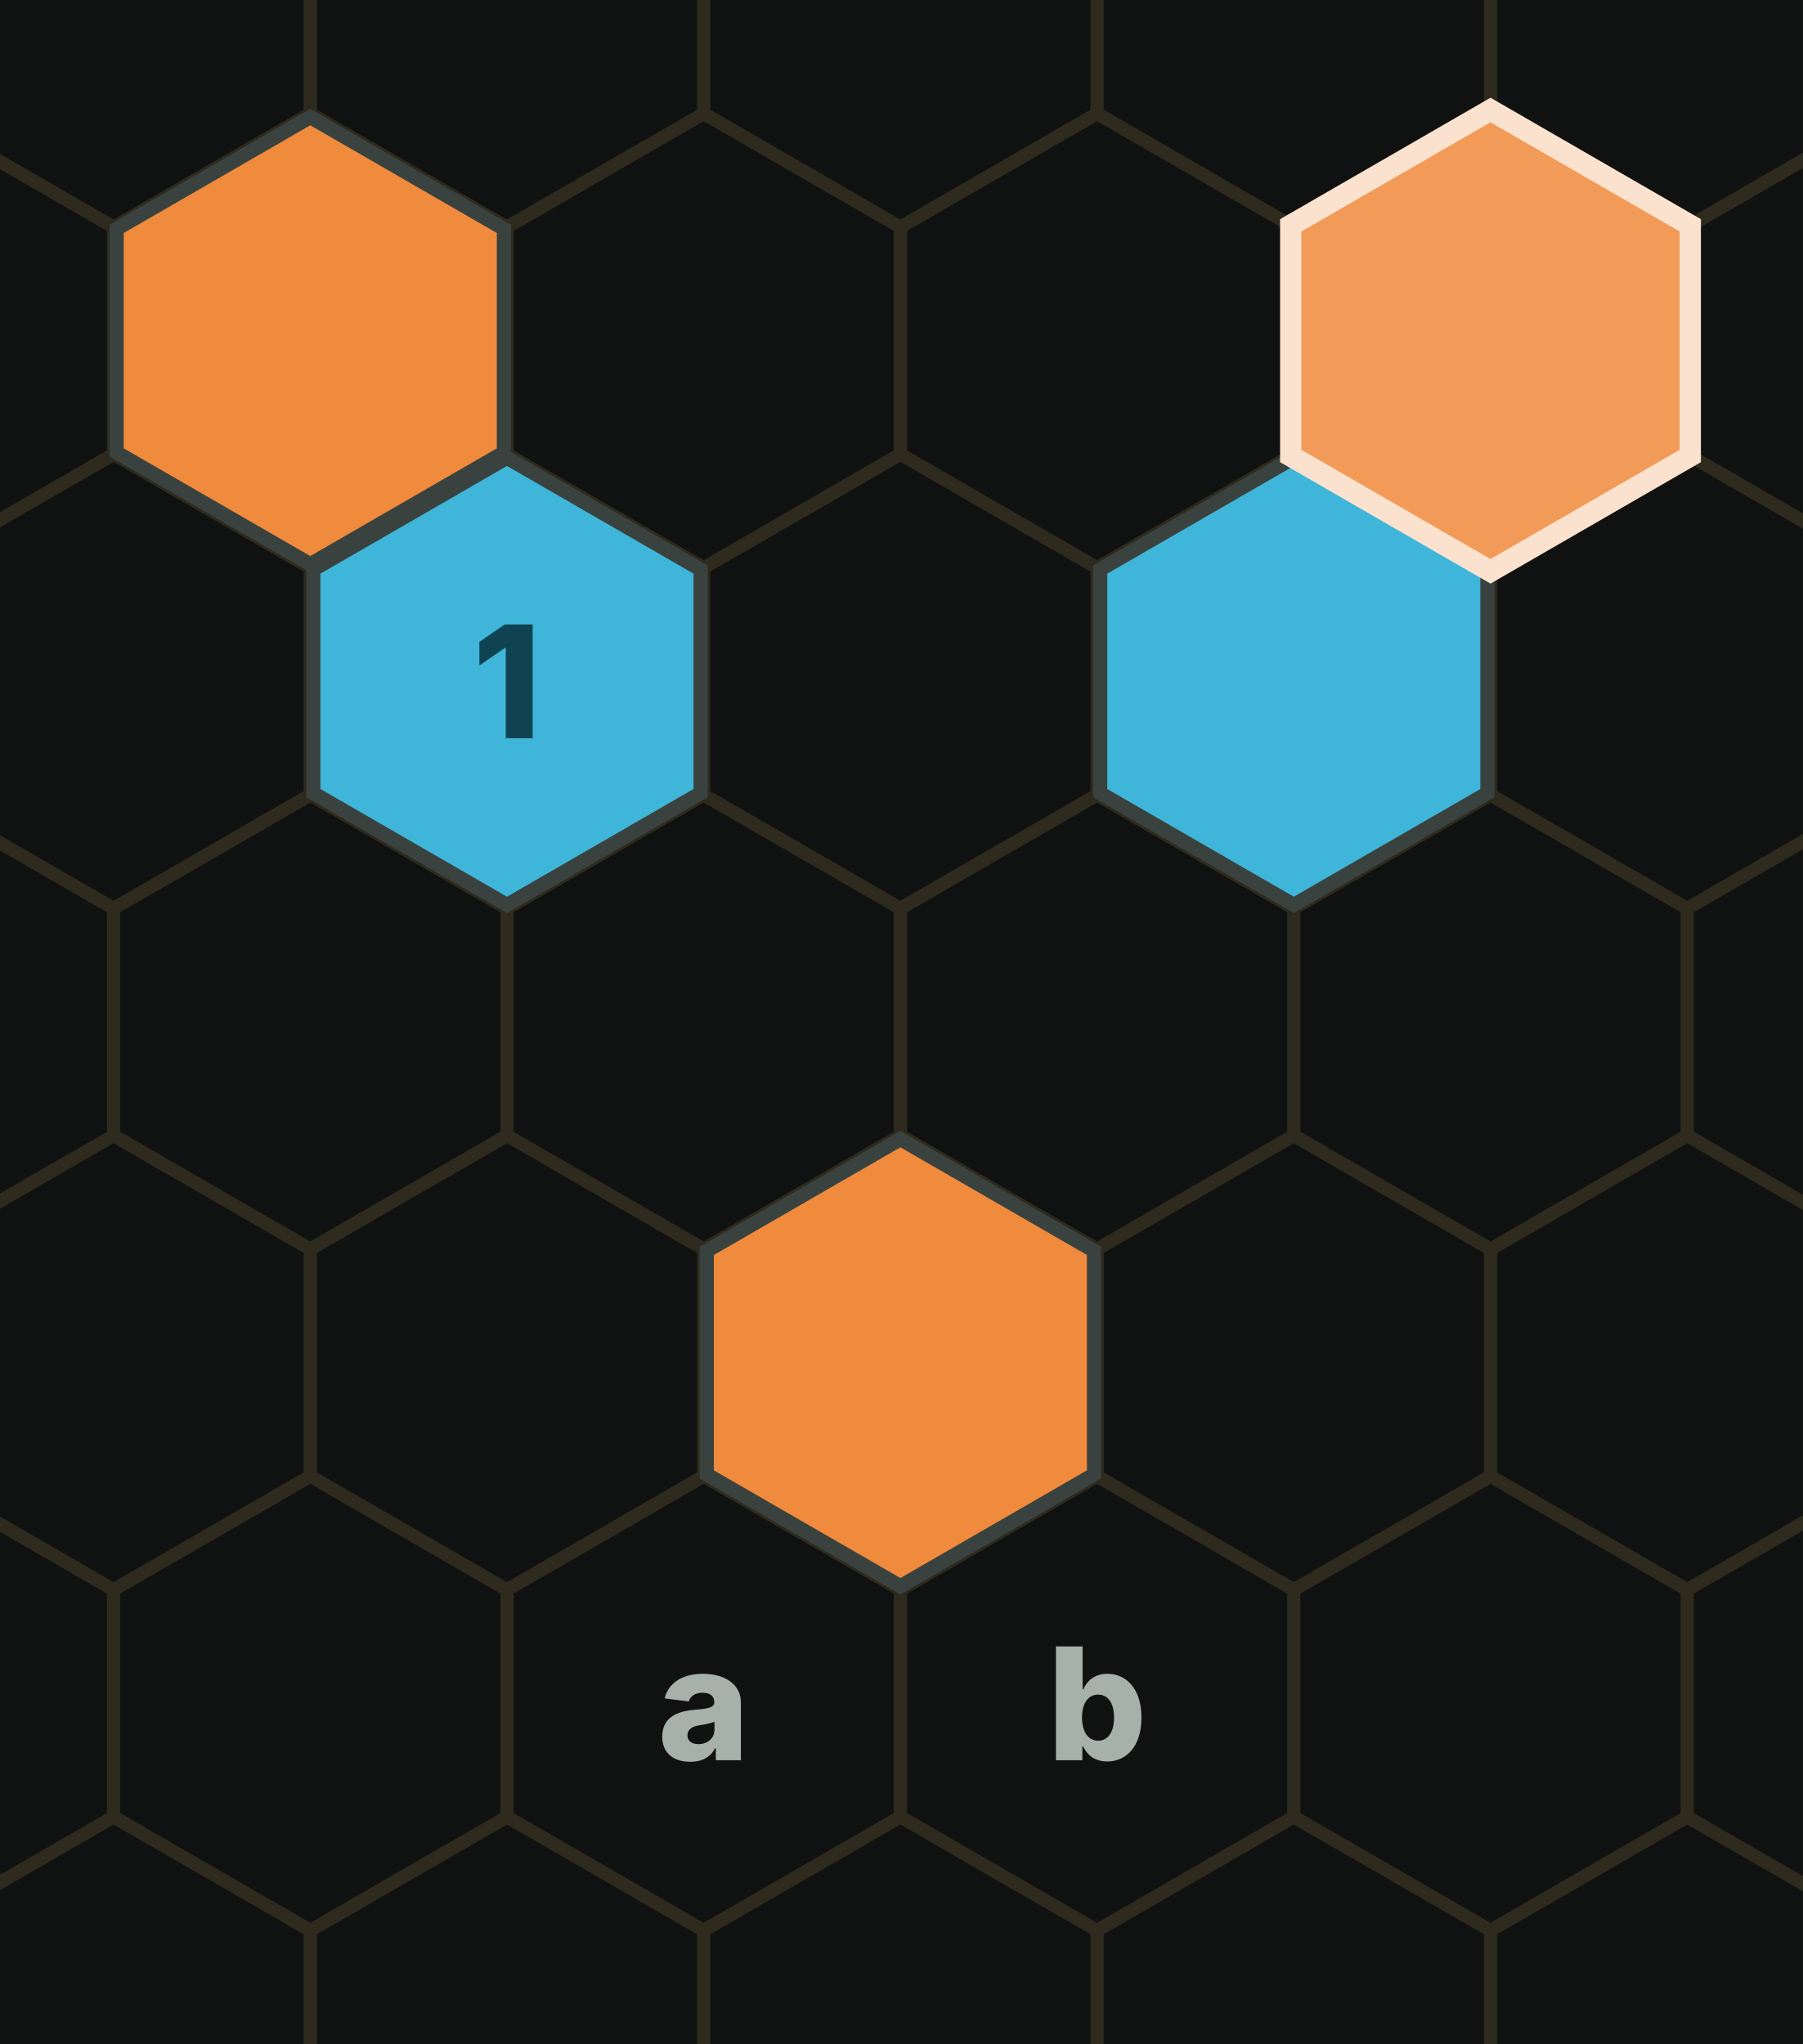
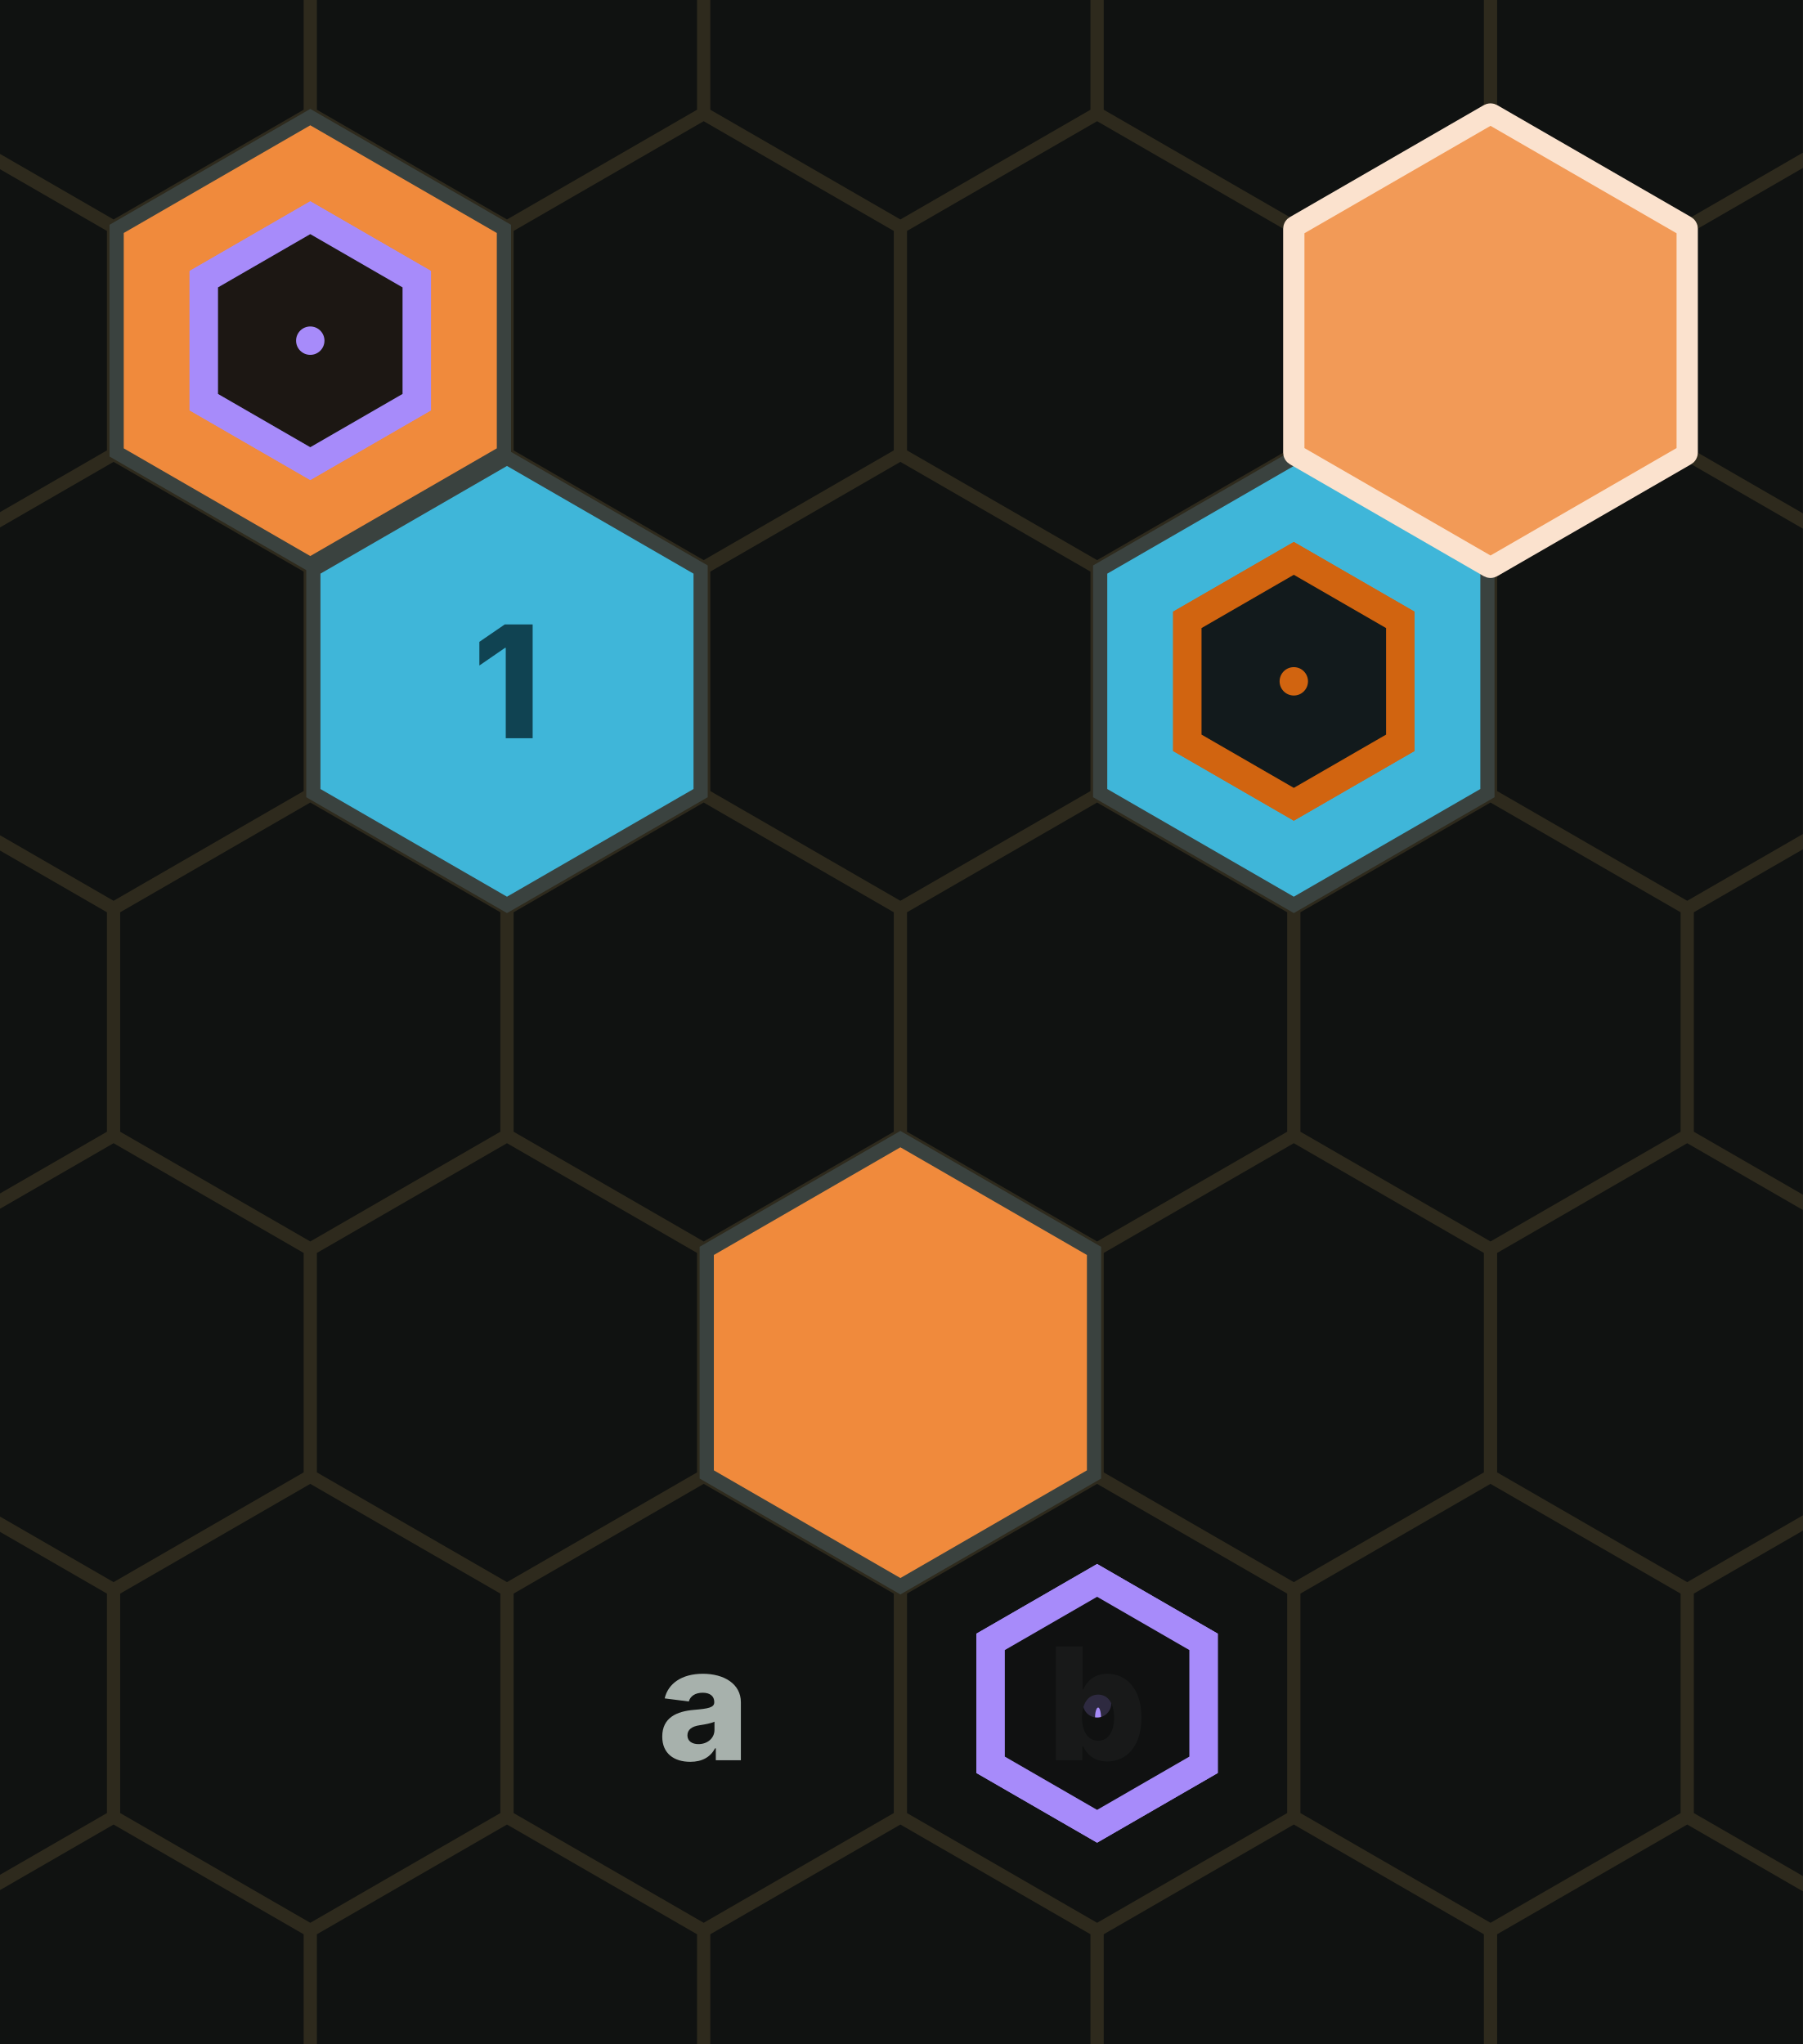
<svg xmlns="http://www.w3.org/2000/svg" viewBox="-87.426 -96.0 508 576">
  <rect x="-87.426" y="-96.0" width="100%" height="100%" fill="rgba(13, 15, 14, 1.0)" />
  <defs>
    <mask x="-87.426" y="-96.0" width="100%" height="100%" id="full-mask" mask-type="luminance" maskUnits="userSpaceOnUse">
      <rect x="-87.426" y="-96.0" width="100%" height="100%" fill="rgba(255, 255, 255, 1.0)" />
+     </mask>
+     <mask x="-87.426" y="-96.0" width="100%" height="100%" id="text-mask-3" mask-type="luminance" maskUnits="userSpaceOnUse">
+       <rect x="-87.426" y="-96.0" width="100%" height="100%" fill="rgba(255, 255, 255, 1.0)" />
+       <text stroke="rgba(51, 51, 51, 1.0)" stroke-width="7.35" stroke-linecap="round" stroke-linejoin="round" font-weight="800" font-family="system-ui, -apple-system, BlinkMacSystemFont, sans-serif" font-size="44.1px" text-anchor="middle" dominant-baseline="central" x="55.426" y="96.0">1</text>
+       <text fill="rgba(0, 0, 0, 1.0)" font-weight="800" font-family="system-ui, -apple-system, BlinkMacSystemFont, sans-serif" font-size="44.1px" text-anchor="middle" dominant-baseline="central" x="55.426" y="96.0">1</text>
+       <text stroke="rgba(51, 51, 51, 1.0)" stroke-width="7.35" stroke-linecap="round" stroke-linejoin="round" font-weight="800" font-family="system-ui, -apple-system, BlinkMacSystemFont, sans-serif" font-size="44.1px" text-anchor="middle" dominant-baseline="central" x="110.851" y="384.0">a</text>
+       <text fill="rgba(0, 0, 0, 1.0)" font-weight="800" font-family="system-ui, -apple-system, BlinkMacSystemFont, sans-serif" font-size="44.1px" text-anchor="middle" dominant-baseline="central" x="110.851" y="384.0">a</text>
+       <text stroke="rgba(51, 51, 51, 1.0)" stroke-width="7.35" stroke-linecap="round" stroke-linejoin="round" font-weight="800" font-family="system-ui, -apple-system, BlinkMacSystemFont, sans-serif" font-size="44.1px" text-anchor="middle" dominant-baseline="central" x="221.703" y="384.0">b</text>
+       <text fill="rgba(0, 0, 0, 1.0)" font-weight="800" font-family="system-ui, -apple-system, BlinkMacSystemFont, sans-serif" font-size="44.1px" text-anchor="middle" dominant-baseline="central" x="221.703" y="384.0">b</text>
    </mask>
  </defs>
  <g mask="url(#full-mask)">
    <polygon points="-0.866,-127.5 -0.866,-64.5 -55.426,-33.0 -109.985,-64.5 -109.985,-127.5 -55.426,-159.0" fill="rgba(16, 18, 17, 1.0)" stroke="rgba(46, 42, 29, 1.0)" stroke-width="2.0" />
    <polygon points="109.985,-127.5 109.985,-64.5 55.426,-33.0 0.866,-64.5 0.866,-127.5 55.426,-159.0" fill="rgba(16, 18, 17, 1.0)" stroke="rgba(46, 42, 29, 1.0)" stroke-width="2.0" />
    <polygon points="220.836,-127.5 220.836,-64.5 166.277,-33.0 111.717,-64.5 111.717,-127.5 166.277,-159.0" fill="rgba(16, 18, 17, 1.0)" stroke="rgba(46, 42, 29, 1.0)" stroke-width="2.0" />
    <polygon points="331.688,-127.5 331.688,-64.5 277.128,-33.0 222.569,-64.5 222.569,-127.5 277.128,-159.0" fill="rgba(16, 18, 17, 1.0)" stroke="rgba(46, 42, 29, 1.0)" stroke-width="2.0" />
    <polygon points="442.539,-127.5 442.539,-64.5 387.979,-33.0 333.42,-64.5 333.42,-127.5 387.979,-159.0" fill="rgba(16, 18, 17, 1.0)" stroke="rgba(46, 42, 29, 1.0)" stroke-width="2.0" />
    <polygon points="-56.292,-31.5 -56.292,31.5 -110.851,63.0 -165.411,31.5 -165.411,-31.5 -110.851,-63.0" fill="rgba(16, 18, 17, 1.0)" stroke="rgba(46, 42, 29, 1.0)" stroke-width="2.0" />
    <polygon points="54.56,-31.5 54.56,31.5 3.857637417314163E-15,63.0 -54.56,31.5 -54.56,-31.5 -1.1572912251942487E-14,-63.0" fill="rgba(240, 138, 60, 1.0)" stroke="rgba(46, 42, 29, 1.0)" stroke-width="2.0" />
    <polygon points="165.411,-31.5 165.411,31.5 110.851,63.0 56.292,31.5 56.292,-31.5 110.851,-63.0" fill="rgba(16, 18, 17, 1.0)" stroke="rgba(46, 42, 29, 1.0)" stroke-width="2.0" />
    <polygon points="276.262,-31.5 276.262,31.5 221.703,63.0 167.143,31.5 167.143,-31.5 221.703,-63.0" fill="rgba(16, 18, 17, 1.0)" stroke="rgba(46, 42, 29, 1.0)" stroke-width="2.0" />
    <polygon points="387.113,-31.5 387.113,31.5 332.554,63.0 277.994,31.5 277.994,-31.5 332.554,-63.0" fill="rgba(240, 138, 60, 1.0)" stroke="rgba(46, 42, 29, 1.0)" stroke-width="2.0" />
    <polygon points="497.965,-31.5 497.965,31.5 443.405,63.0 388.845,31.5 388.845,-31.5 443.405,-63.0" fill="rgba(16, 18, 17, 1.0)" stroke="rgba(46, 42, 29, 1.0)" stroke-width="2.0" />
    <polygon points="-0.866,64.5 -0.866,127.5 -55.426,159.0 -109.985,127.5 -109.985,64.5 -55.426,33.0" fill="rgba(16, 18, 17, 1.0)" stroke="rgba(46, 42, 29, 1.0)" stroke-width="2.0" />
    <polygon points="109.985,64.5 109.985,127.5 55.426,159.0 0.866,127.5 0.866,64.5 55.426,33.0" fill="rgba(63, 182, 217, 1.0)" stroke="rgba(46, 42, 29, 1.0)" stroke-width="2.0" />
    <text fill="rgba(16, 67, 82, 1.0)" font-weight="800" font-family="system-ui, -apple-system, BlinkMacSystemFont, sans-serif" font-size="44.1px" text-anchor="middle" dominant-baseline="central" x="55.426" y="96.0">1</text>
    <polygon points="220.836,64.5 220.836,127.5 166.277,159.0 111.717,127.5 111.717,64.5 166.277,33.0" fill="rgba(16, 18, 17, 1.0)" stroke="rgba(46, 42, 29, 1.0)" stroke-width="2.0" />
    <polygon points="331.688,64.5 331.688,127.5 277.128,159.0 222.569,127.5 222.569,64.5 277.128,33.0" fill="rgba(63, 182, 217, 1.0)" stroke="rgba(46, 42, 29, 1.0)" stroke-width="2.0" />
    <polygon points="442.539,64.5 442.539,127.5 387.979,159.0 333.42,127.5 333.42,64.5 387.979,33.0" fill="rgba(16, 18, 17, 1.0)" stroke="rgba(46, 42, 29, 1.0)" stroke-width="2.0" />
    <polygon points="-56.292,160.5 -56.292,223.5 -110.851,255.0 -165.411,223.5 -165.411,160.5 -110.851,129.0" fill="rgba(16, 18, 17, 1.0)" stroke="rgba(46, 42, 29, 1.0)" stroke-width="2.0" />
    <polygon points="54.56,160.5 54.56,223.5 3.857637417314163E-15,255.0 -54.56,223.5 -54.56,160.5 -1.1572912251942487E-14,129.0" fill="rgba(16, 18, 17, 1.0)" stroke="rgba(46, 42, 29, 1.0)" stroke-width="2.0" />
    <polygon points="165.411,160.5 165.411,223.5 110.851,255.0 56.292,223.5 56.292,160.5 110.851,129.0" fill="rgba(16, 18, 17, 1.0)" stroke="rgba(46, 42, 29, 1.0)" stroke-width="2.0" />
    <polygon points="276.262,160.5 276.262,223.5 221.703,255.0 167.143,223.5 167.143,160.5 221.703,129.0" fill="rgba(16, 18, 17, 1.0)" stroke="rgba(46, 42, 29, 1.0)" stroke-width="2.0" />
    <polygon points="387.113,160.5 387.113,223.5 332.554,255.0 277.994,223.5 277.994,160.5 332.554,129.0" fill="rgba(16, 18, 17, 1.0)" stroke="rgba(46, 42, 29, 1.0)" stroke-width="2.0" />
    <polygon points="497.965,160.5 497.965,223.5 443.405,255.0 388.845,223.5 388.845,160.5 443.405,129.0" fill="rgba(16, 18, 17, 1.0)" stroke="rgba(46, 42, 29, 1.0)" stroke-width="2.0" />
    <polygon points="-0.866,256.5 -0.866,319.5 -55.426,351.0 -109.985,319.5 -109.985,256.5 -55.426,225.0" fill="rgba(16, 18, 17, 1.0)" stroke="rgba(46, 42, 29, 1.0)" stroke-width="2.0" />
    <polygon points="109.985,256.5 109.985,319.5 55.426,351.0 0.866,319.5 0.866,256.5 55.426,225.0" fill="rgba(16, 18, 17, 1.0)" stroke="rgba(46, 42, 29, 1.0)" stroke-width="2.0" />
    <polygon points="220.836,256.5 220.836,319.5 166.277,351.0 111.717,319.5 111.717,256.5 166.277,225.0" fill="rgba(240, 138, 60, 1.0)" stroke="rgba(46, 42, 29, 1.0)" stroke-width="2.0" />
    <polygon points="331.688,256.5 331.688,319.5 277.128,351.0 222.569,319.5 222.569,256.5 277.128,225.0" fill="rgba(16, 18, 17, 1.0)" stroke="rgba(46, 42, 29, 1.0)" stroke-width="2.0" />
    <polygon points="442.539,256.5 442.539,319.5 387.979,351.0 333.42,319.5 333.42,256.5 387.979,225.0" fill="rgba(16, 18, 17, 1.0)" stroke="rgba(46, 42, 29, 1.0)" stroke-width="2.0" />
    <polygon points="-56.292,352.5 -56.292,415.5 -110.851,447.0 -165.411,415.5 -165.411,352.5 -110.851,321.0" fill="rgba(16, 18, 17, 1.0)" stroke="rgba(46, 42, 29, 1.0)" stroke-width="2.0" />
    <polygon points="54.56,352.5 54.56,415.5 3.857637417314163E-15,447.0 -54.56,415.5 -54.56,352.5 -1.1572912251942487E-14,321.0" fill="rgba(16, 18, 17, 1.0)" stroke="rgba(46, 42, 29, 1.0)" stroke-width="2.0" />
    <polygon points="165.411,352.5 165.411,415.5 110.851,447.0 56.292,415.5 56.292,352.5 110.851,321.0" fill="rgba(16, 18, 17, 1.0)" stroke="rgba(46, 42, 29, 1.0)" stroke-width="2.0" />
    <text fill="rgba(167, 177, 172, 1.0)" font-weight="800" font-family="system-ui, -apple-system, BlinkMacSystemFont, sans-serif" font-size="44.1px" text-anchor="middle" dominant-baseline="central" x="110.851" y="384.0">a</text>
    <polygon points="276.262,352.5 276.262,415.5 221.703,447.0 167.143,415.5 167.143,352.5 221.703,321.0" fill="rgba(16, 18, 17, 1.0)" stroke="rgba(46, 42, 29, 1.0)" stroke-width="2.0" />
    <text fill="rgba(167, 177, 172, 1.0)" font-weight="800" font-family="system-ui, -apple-system, BlinkMacSystemFont, sans-serif" font-size="44.1px" text-anchor="middle" dominant-baseline="central" x="221.703" y="384.0">b</text>
    <polygon points="387.113,352.5 387.113,415.5 332.554,447.0 277.994,415.5 277.994,352.5 332.554,321.0" fill="rgba(16, 18, 17, 1.0)" stroke="rgba(46, 42, 29, 1.0)" stroke-width="2.0" />
    <polygon points="497.965,352.5 497.965,415.5 443.405,447.0 388.845,415.5 388.845,352.5 443.405,321.0" fill="rgba(16, 18, 17, 1.0)" stroke="rgba(46, 42, 29, 1.0)" stroke-width="2.0" />
    <polygon points="-0.866,448.5 -0.866,511.5 -55.426,543.0 -109.985,511.5 -109.985,448.5 -55.426,417.0" fill="rgba(16, 18, 17, 1.0)" stroke="rgba(46, 42, 29, 1.0)" stroke-width="2.0" />
    <polygon points="109.985,448.5 109.985,511.5 55.426,543.0 0.866,511.5 0.866,448.5 55.426,417.0" fill="rgba(16, 18, 17, 1.0)" stroke="rgba(46, 42, 29, 1.0)" stroke-width="2.0" />
    <polygon points="220.836,448.5 220.836,511.5 166.277,543.0 111.717,511.5 111.717,448.5 166.277,417.0" fill="rgba(16, 18, 17, 1.0)" stroke="rgba(46, 42, 29, 1.0)" stroke-width="2.0" />
    <polygon points="331.688,448.5 331.688,511.5 277.128,543.0 222.569,511.5 222.569,448.5 277.128,417.0" fill="rgba(16, 18, 17, 1.0)" stroke="rgba(46, 42, 29, 1.0)" stroke-width="2.0" />
    <polygon points="442.539,448.5 442.539,511.5 387.979,543.0 333.42,511.5 333.42,448.5 387.979,417.0" fill="rgba(16, 18, 17, 1.0)" stroke="rgba(46, 42, 29, 1.0)" stroke-width="2.0" />
    <polygon points="54.56,-31.5 54.56,31.5 3.857637417314163E-15,63.0 -54.56,31.5 -54.56,-31.5 -1.1572912251942487E-14,-63.0" fill="rgba(0, 0, 0, 0.0)" stroke="rgba(58, 66, 63, 1.0)" stroke-width="4.0" />
    <polygon points="109.985,64.5 109.985,127.5 55.426,159.0 0.866,127.5 0.866,64.5 55.426,33.0" fill="rgba(0, 0, 0, 0.0)" stroke="rgba(58, 66, 63, 1.0)" stroke-width="4.0" />
    <polygon points="331.688,64.5 331.688,127.5 277.128,159.0 222.569,127.5 222.569,64.5 277.128,33.0" fill="rgba(0, 0, 0, 0.0)" stroke="rgba(58, 66, 63, 1.0)" stroke-width="4.0" />
    <polygon points="220.836,256.5 220.836,319.5 166.277,351.0 111.717,319.5 111.717,256.5 166.277,225.0" fill="rgba(0, 0, 0, 0.0)" stroke="rgba(58, 66, 63, 1.0)" stroke-width="4.0" />
-     <polygon points="388.845,-32.5 388.845,32.5 332.554,65.0 276.262,32.5 276.262,-32.5 332.554,-65.0" fill="rgba(251, 226, 206, 0.188)" stroke="rgba(251, 226, 206, 1.0)" stroke-width="6.0" />
+     <path d="M 387.979 -31.5 L 387.979 31.5 Q 387.979 32 387.546 32.25 L 332.987 63.75 Q 332.554 64.0 332.121 63.75 L 277.561 32.25 Q 277.128 32 277.128 31.5 L 277.128 -31.5 Q 277.128 -32 277.561 -32.25 L 332.121 -63.75 Q 332.554 -64.0 332.987 -63.75 L 387.546 -32.25 Q 387.979 -32 387.979 -31.5 Z" fill="rgba(251, 226, 206, 0.188)" stroke="rgba(251, 226, 206, 1.0)" stroke-width="6.0" />
+     <polygon points="30.008,-17.325 30.008,17.325 2.1217005795227897E-15,34.65 -30.008,17.325 -30.008,-17.325 -6.365101738568369E-15,-34.65" fill="rgba(16, 18, 17, 0.769)" stroke="rgba(167, 139, 250, 1.0)" stroke-width="8.0" />
+     <polygon points="30.008,-17.325 30.008,17.325 2.1217005795227897E-15,34.65 -30.008,17.325 -30.008,-17.325 -6.365101738568369E-15,-34.65" fill="rgba(16, 18, 17, 0.769)" stroke="rgba(167, 139, 250, 1.0)" stroke-width="8.0" />
+     <circle cx="0.0" cy="0.0" fill="rgba(167, 139, 250, 1.0)" r="4.0" mask="url(#text-mask-3)" />
+     <polygon points="307.136,78.675 307.136,113.325 277.128,130.65 247.12,113.325 247.12,78.675 277.128,61.35" fill="rgba(16, 18, 17, 0.769)" stroke="rgba(209, 100, 16, 1.0)" stroke-width="8.0" />
+     <polygon points="307.136,78.675 307.136,113.325 277.128,130.65 247.12,113.325 247.12,78.675 277.128,61.35" fill="rgba(16, 18, 17, 0.769)" stroke="rgba(209, 100, 16, 1.0)" stroke-width="8.0" />
+     <circle cx="277.128" cy="96.0" fill="rgba(209, 100, 16, 1.0)" r="4.0" mask="url(#text-mask-3)" />
+     <polygon points="251.71,366.675 251.71,401.325 221.703,418.65 191.695,401.325 191.695,366.675 221.703,349.35" fill="rgba(16, 18, 17, 0.769)" stroke="rgba(167, 139, 250, 1.0)" stroke-width="8.0" />
+     <polygon points="251.71,366.675 251.71,401.325 221.703,418.65 191.695,401.325 191.695,366.675 221.703,349.35" fill="rgba(16, 18, 17, 0.769)" stroke="rgba(167, 139, 250, 1.0)" stroke-width="8.0" />
+     <circle cx="221.703" cy="384.0" fill="rgba(167, 139, 250, 1.0)" r="4.0" mask="url(#text-mask-3)" />
  </g>
</svg>
